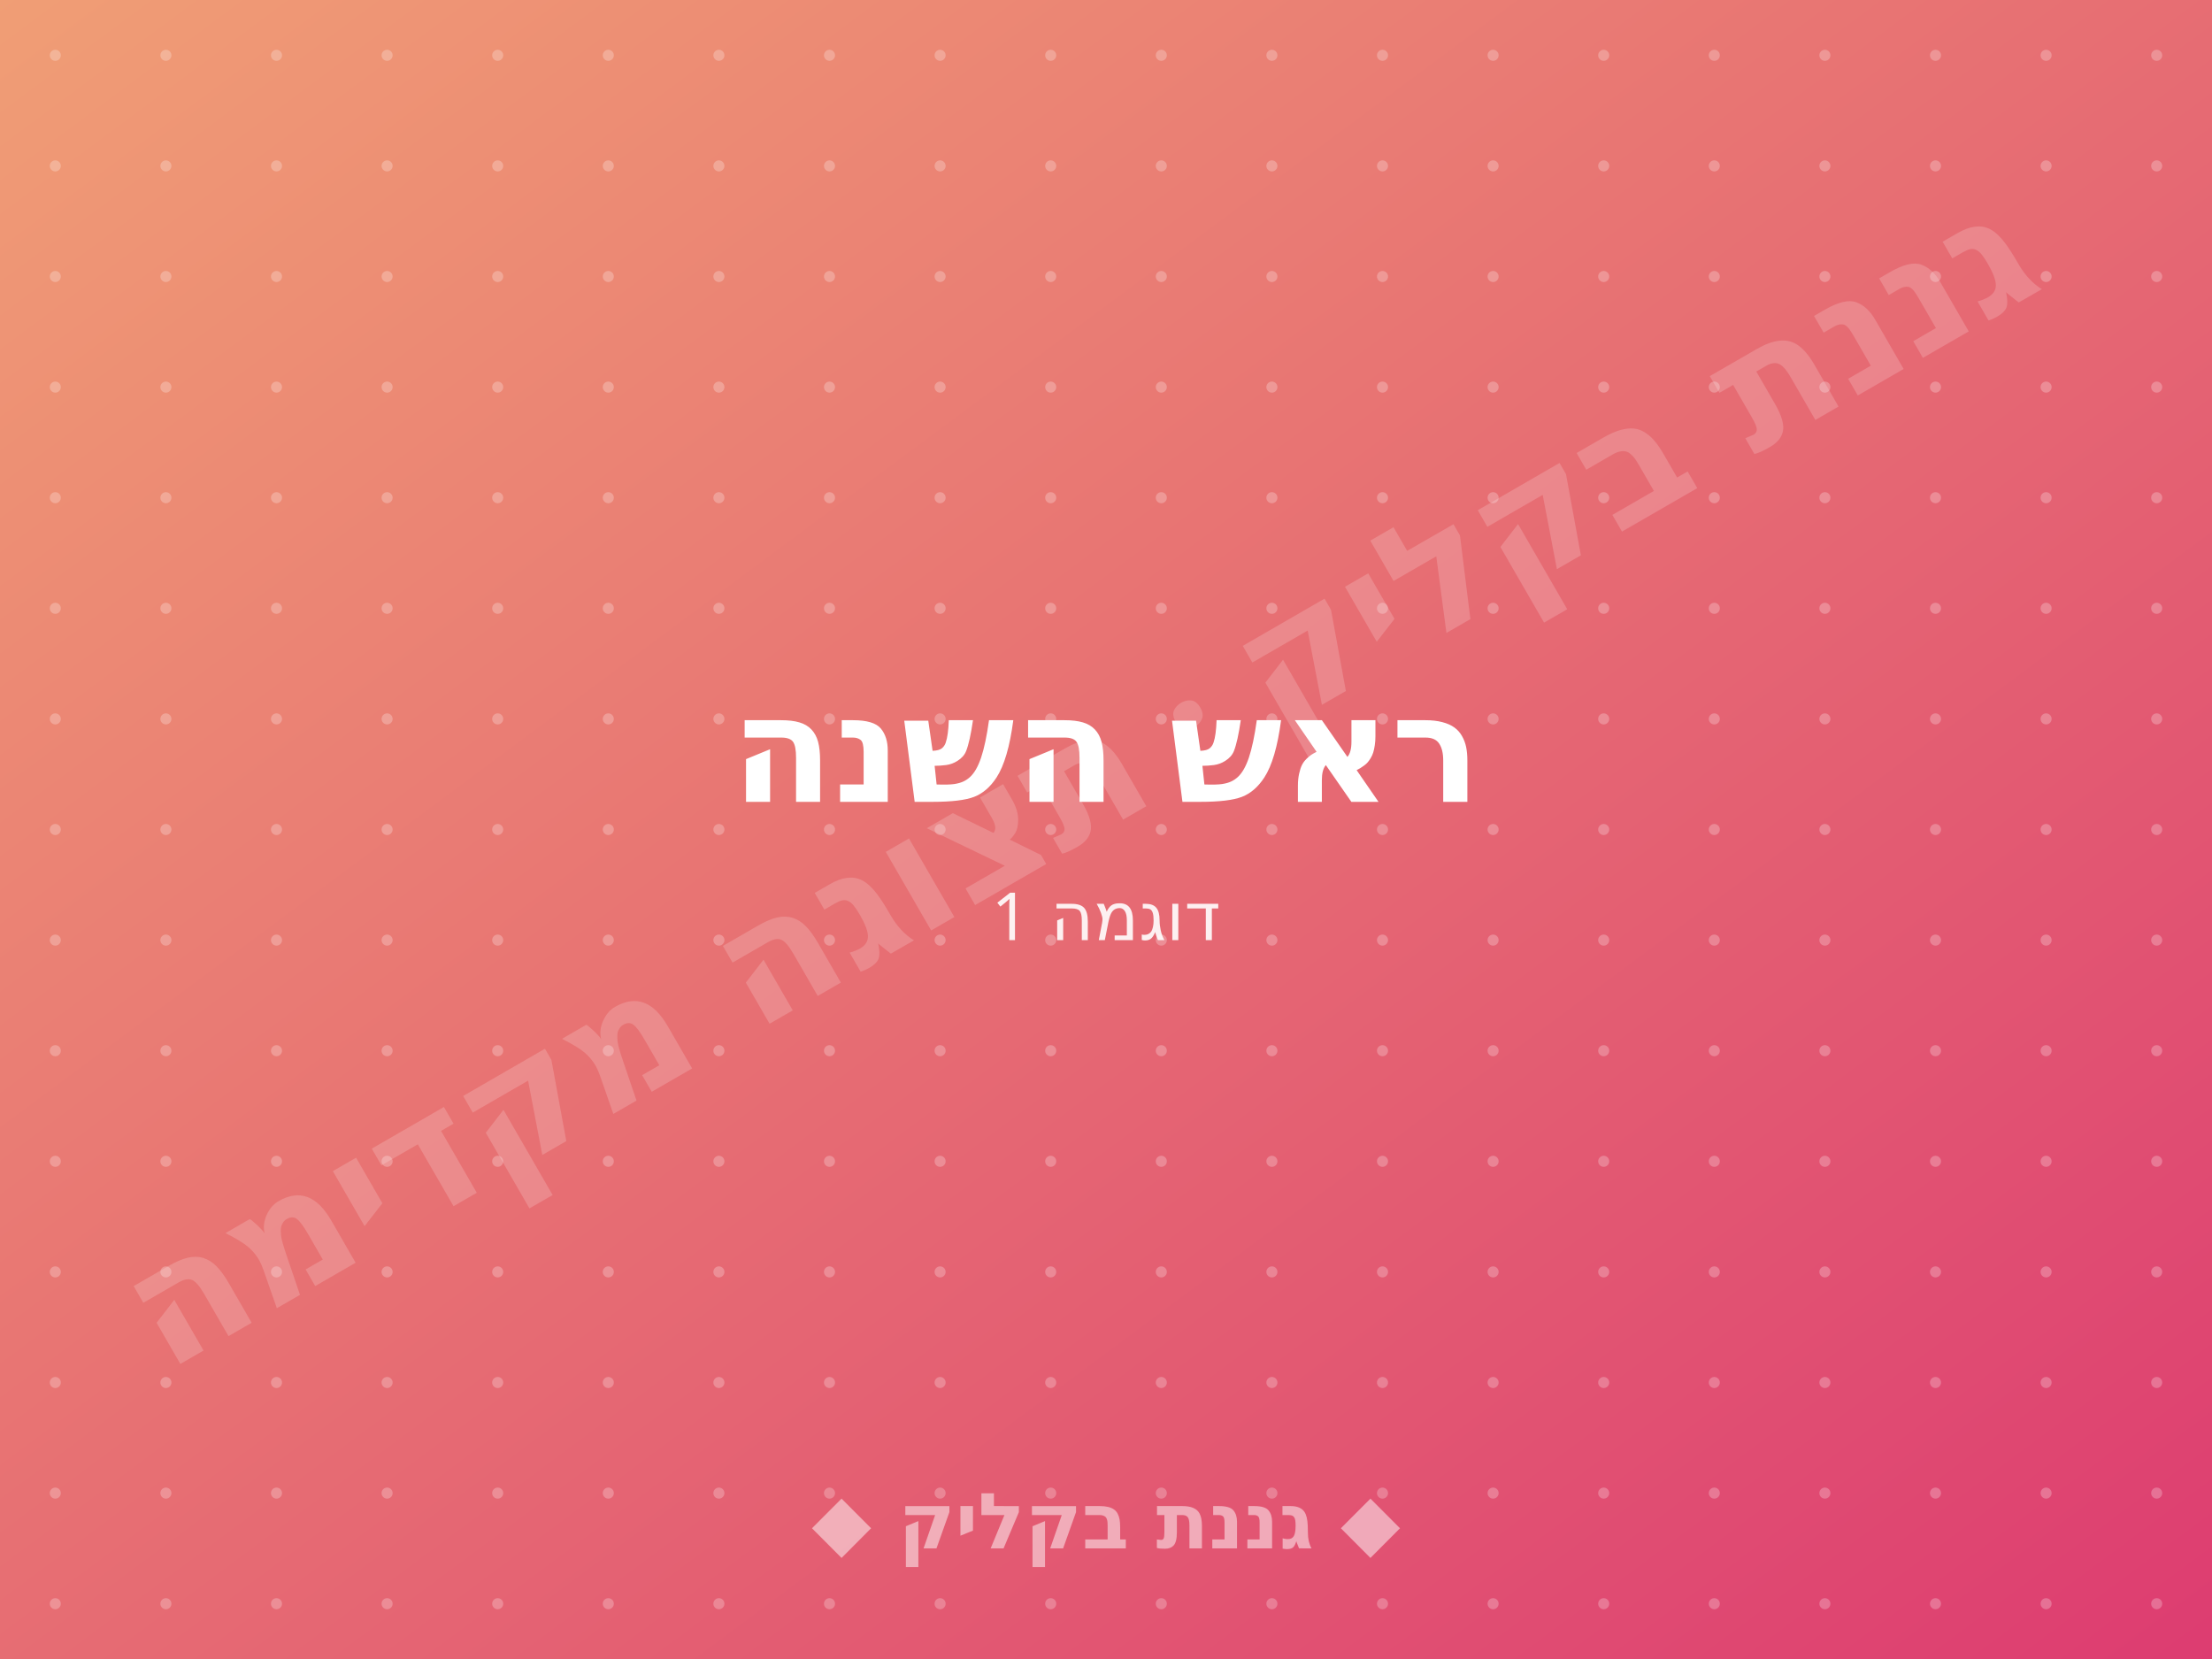
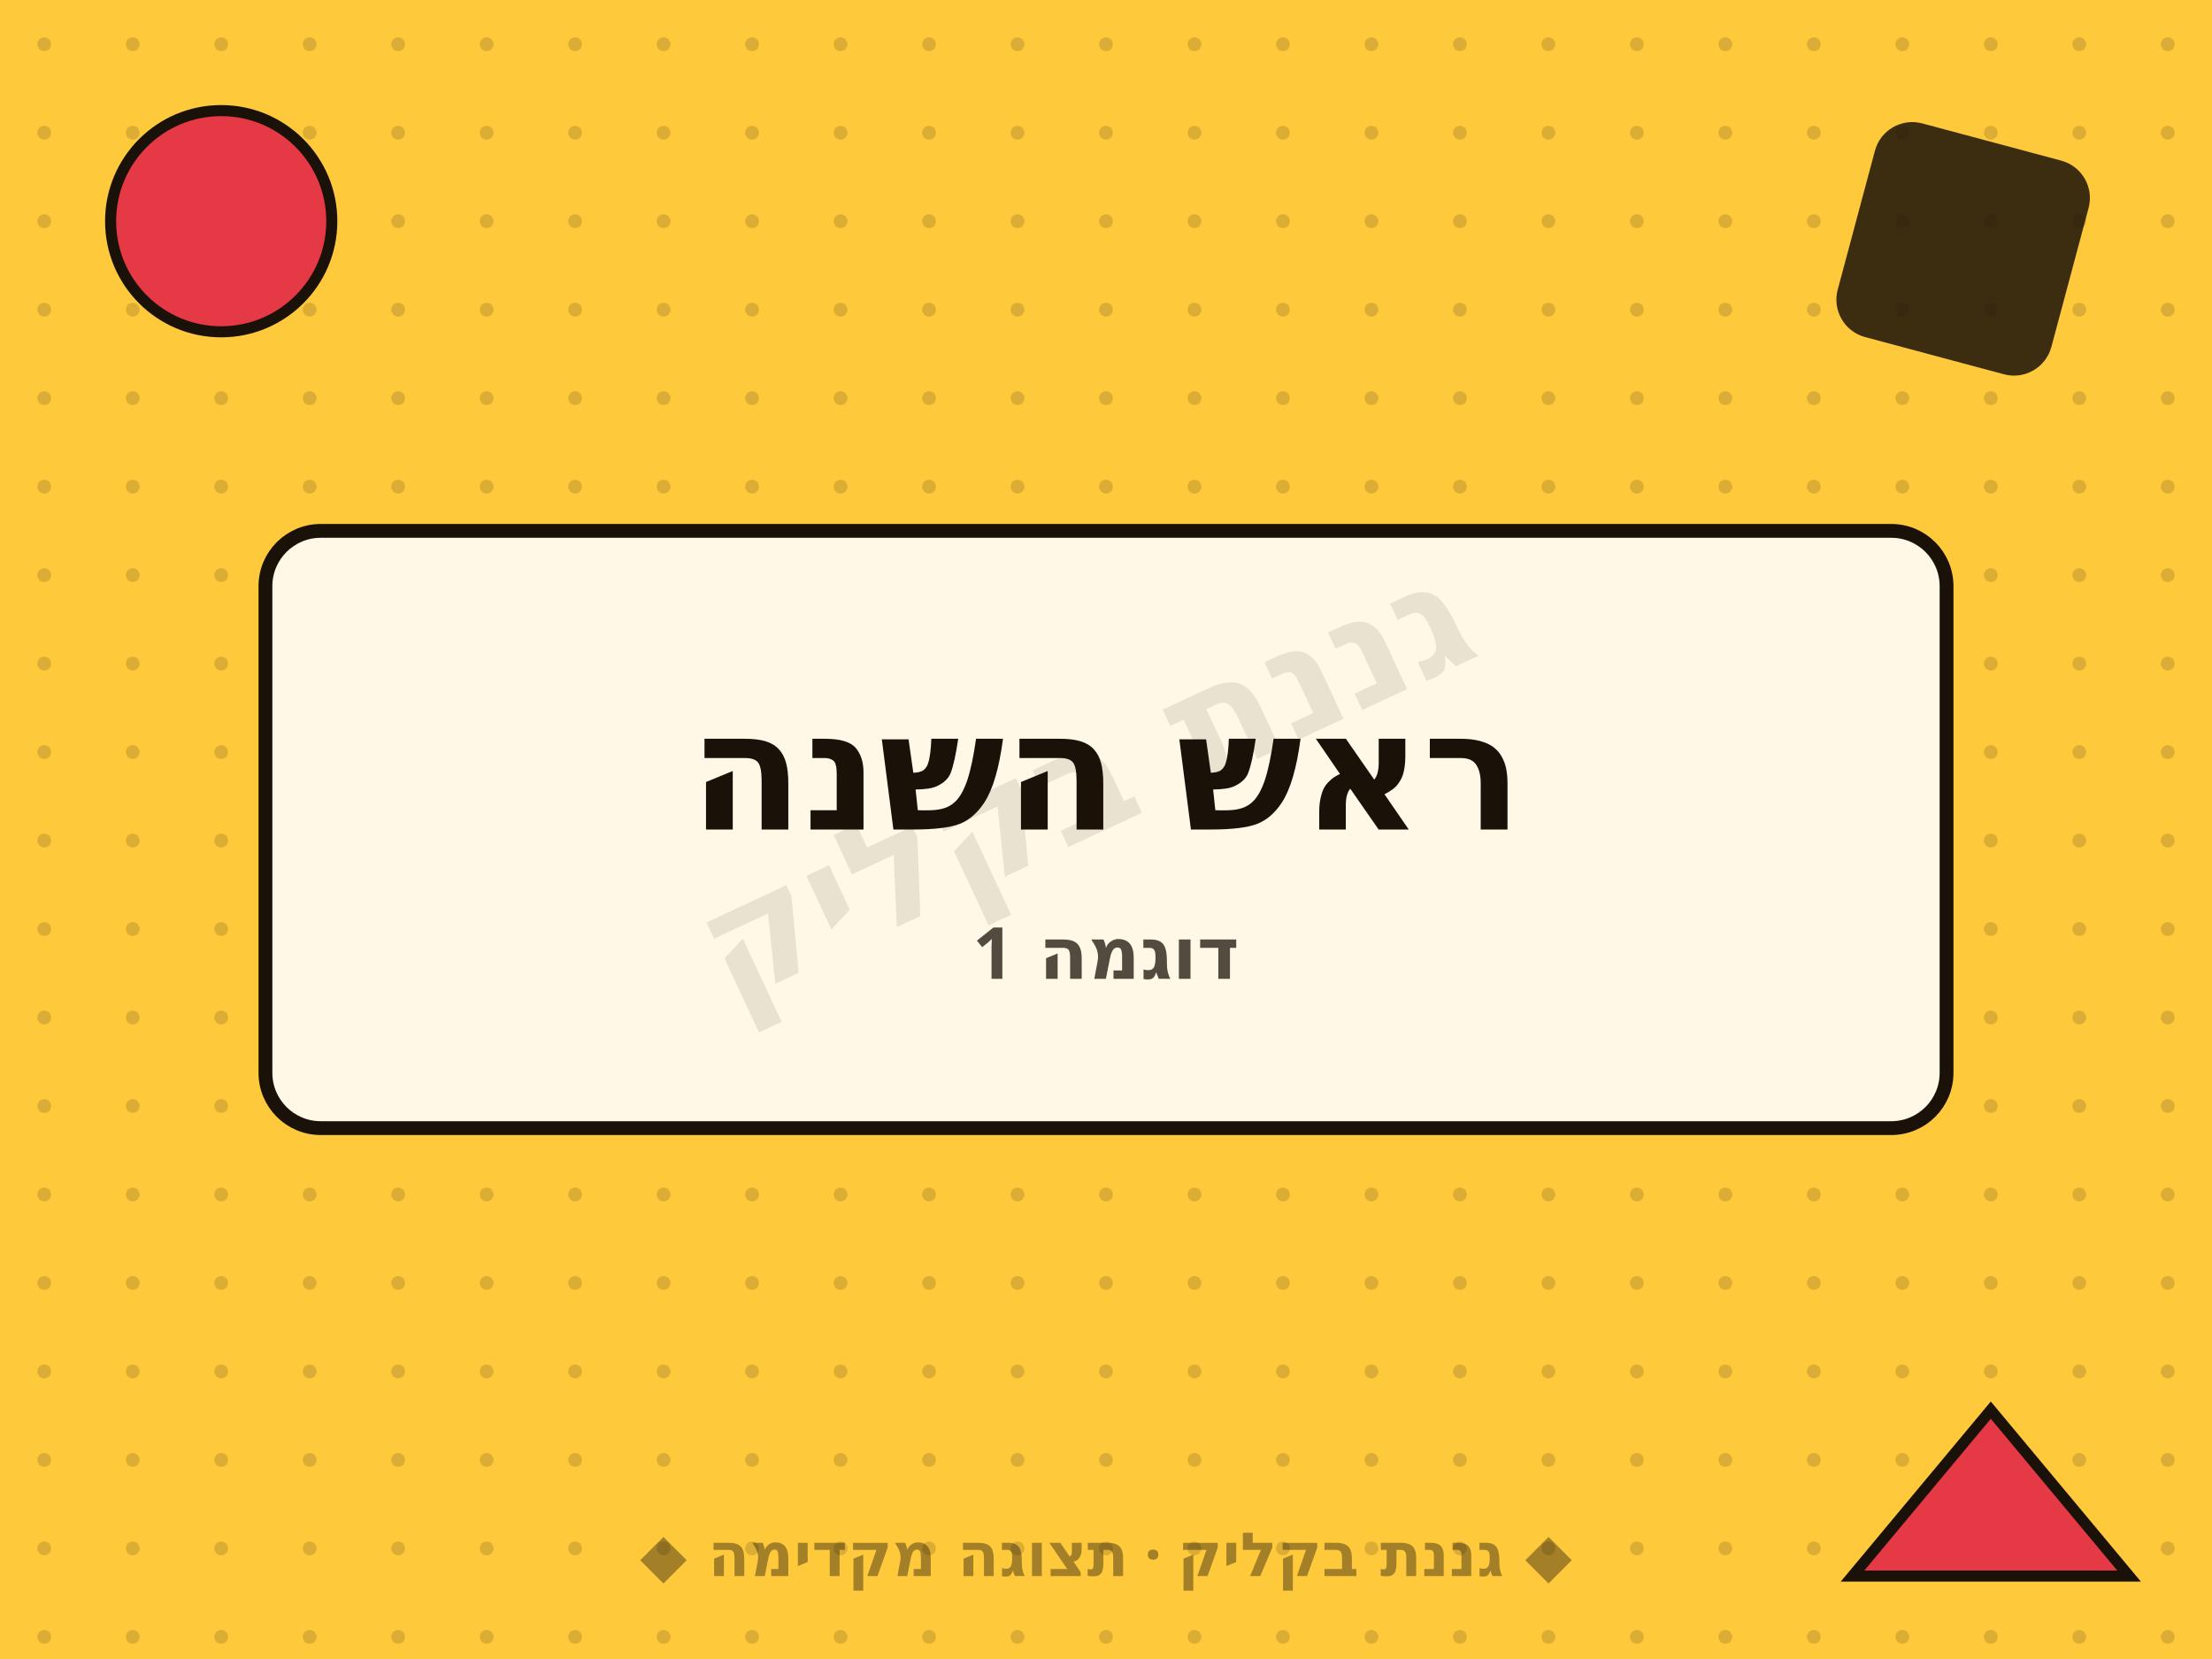
<svg xmlns="http://www.w3.org/2000/svg" viewBox="0 0 800 600" width="800" height="600">
  <defs>
-     <linearGradient id="g" x1="0" y1="0" x2="1" y2="1">
-       <stop offset="0%" stop-color="hsl(20, 80%, 70%)" />
-       <stop offset="100%" stop-color="hsl(340, 70%, 55%)" />
-     </linearGradient>
-     <pattern id="dots" width="40" height="40" patternUnits="userSpaceOnUse">
-       <circle cx="20" cy="20" r="2" fill="rgba(255,255,255,0.25)" />
+     <pattern id="dots" width="32" height="32" patternUnits="userSpaceOnUse">
+       <circle cx="16" cy="16" r="2.5" fill="#1A110826" />
    </pattern>
  </defs>
-   <rect width="800" height="600" fill="url(#g)" />
+   <rect width="800" height="600" fill="#FFC93C" />
  <rect width="800" height="600" fill="url(#dots)" />
-   <g transform="translate(400, 300)">
-     <text text-anchor="middle" font-family="Heebo, Arial Hebrew, sans-serif" font-weight="800" font-size="54" fill="white" y="-10">ראש השנה</text>
-     <text text-anchor="middle" font-family="Heebo, Arial Hebrew, sans-serif" font-weight="500" font-size="24" fill="rgba(255,255,255,0.9)" y="40">דוגמה 1</text>
+   <circle cx="80" cy="80" r="40" fill="#E63946" stroke="#1A1108" stroke-width="4" />
+   <rect x="670" y="50" width="80" height="80" rx="14" fill="#1A1108" transform="rotate(15 710 90)" opacity="0.85" />
+   <polygon points="720,510 770,570 670,570" fill="#E63946" stroke="#1A1108" stroke-width="4" />
+   <rect x="96" y="192" width="608" height="216" rx="20" fill="#FFF8E7" stroke="#1A1108" stroke-width="5" />
+   <text x="400" y="300" text-anchor="middle" font-family="'Heebo','Arial Hebrew',sans-serif" font-weight="900" font-size="60" fill="#1A1108">ראש השנה</text>
+   <text x="400" y="354" text-anchor="middle" font-family="'Heebo','Arial Hebrew',sans-serif" font-weight="700" font-size="26" fill="#1A1108" opacity="0.75">דוגמה 1</text>
+   <g opacity="0.4">
+     <text x="400" y="570" text-anchor="middle" font-family="'Heebo','Arial Hebrew',sans-serif" font-weight="800" font-size="22" fill="#1A1108">◆ גננת בקליק · תצוגה מקדימה ◆</text>
  </g>
-   <g transform="translate(400, 560)" opacity="0.5">
-     <text text-anchor="middle" font-family="Heebo, Arial Hebrew, sans-serif" font-weight="700" font-size="28" fill="white">◆ גננת בקליק ◆</text>
-   </g>
-   <text text-anchor="middle" font-family="Heebo, Arial Hebrew, sans-serif" font-weight="700" font-size="60" fill="rgba(255,255,255,0.18)" transform="translate(400, 300) rotate(-30)">גננת בקליק · תצוגה מקדימה</text>
+   <text x="400" y="300" text-anchor="middle" font-family="'Heebo','Arial Hebrew',sans-serif" font-weight="900" font-size="56" fill="#1A1108" opacity="0.10" transform="rotate(-25 400 300)">גננת בקליק</text>
</svg>
